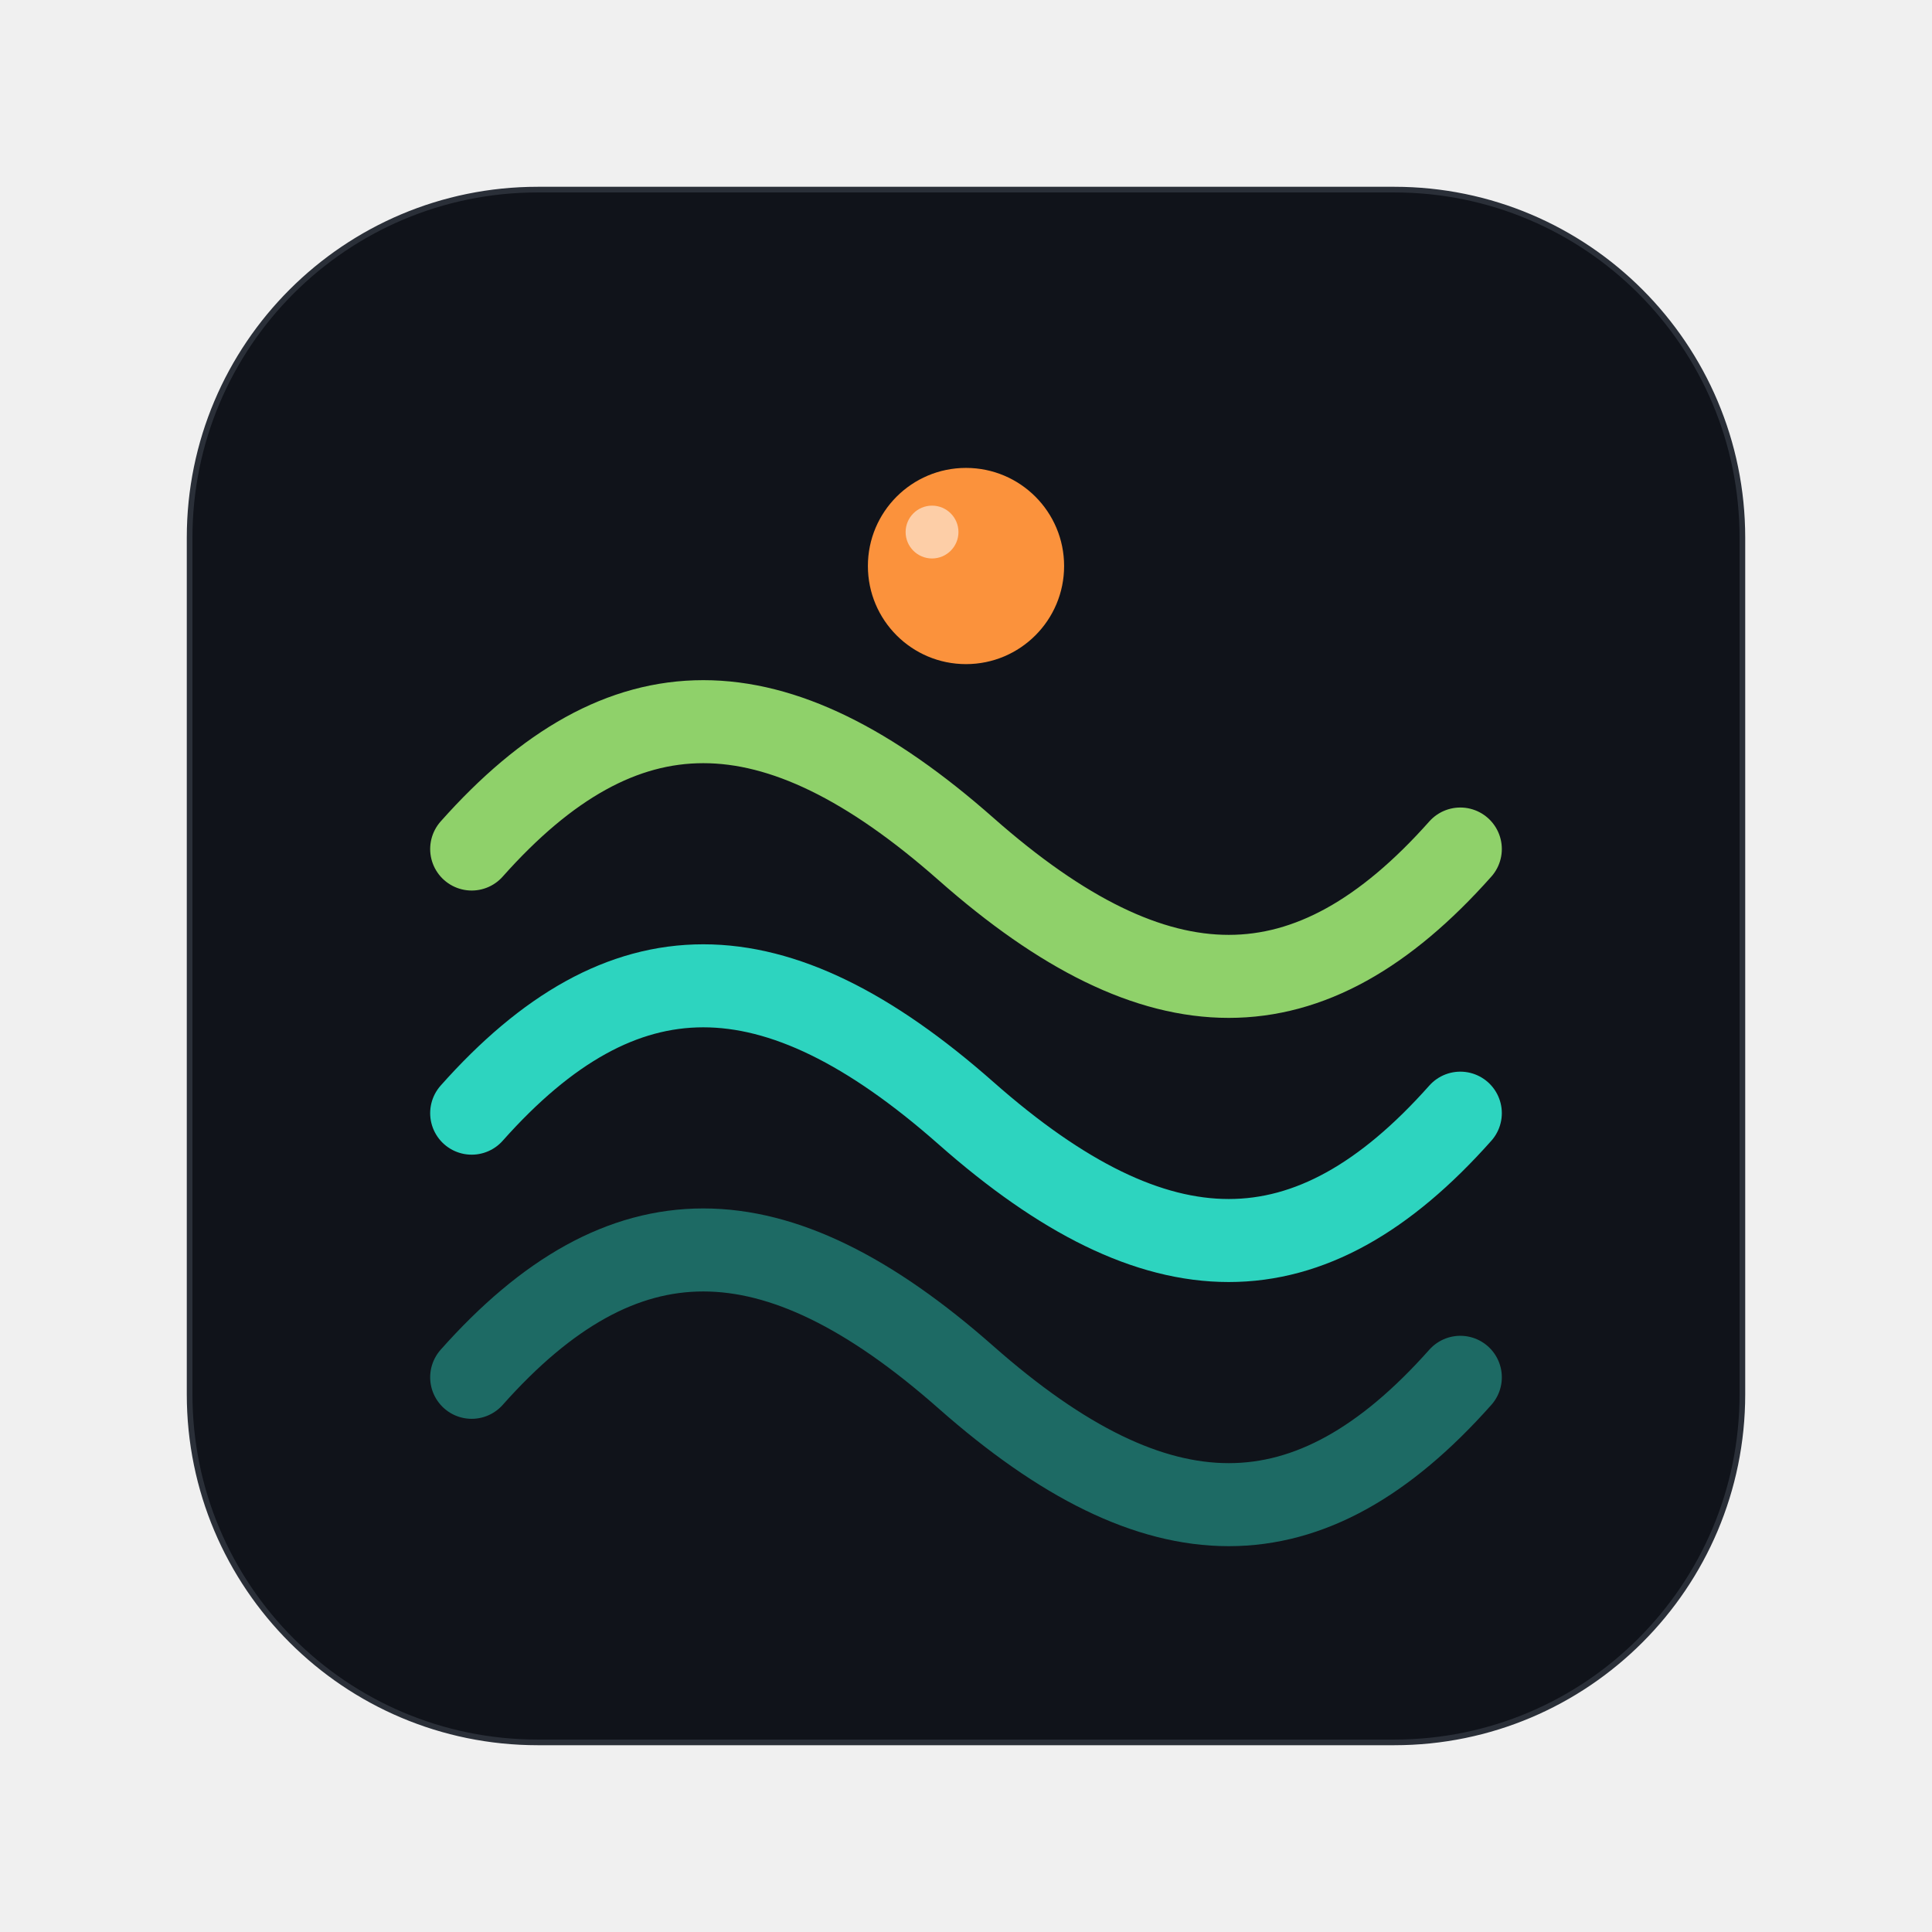
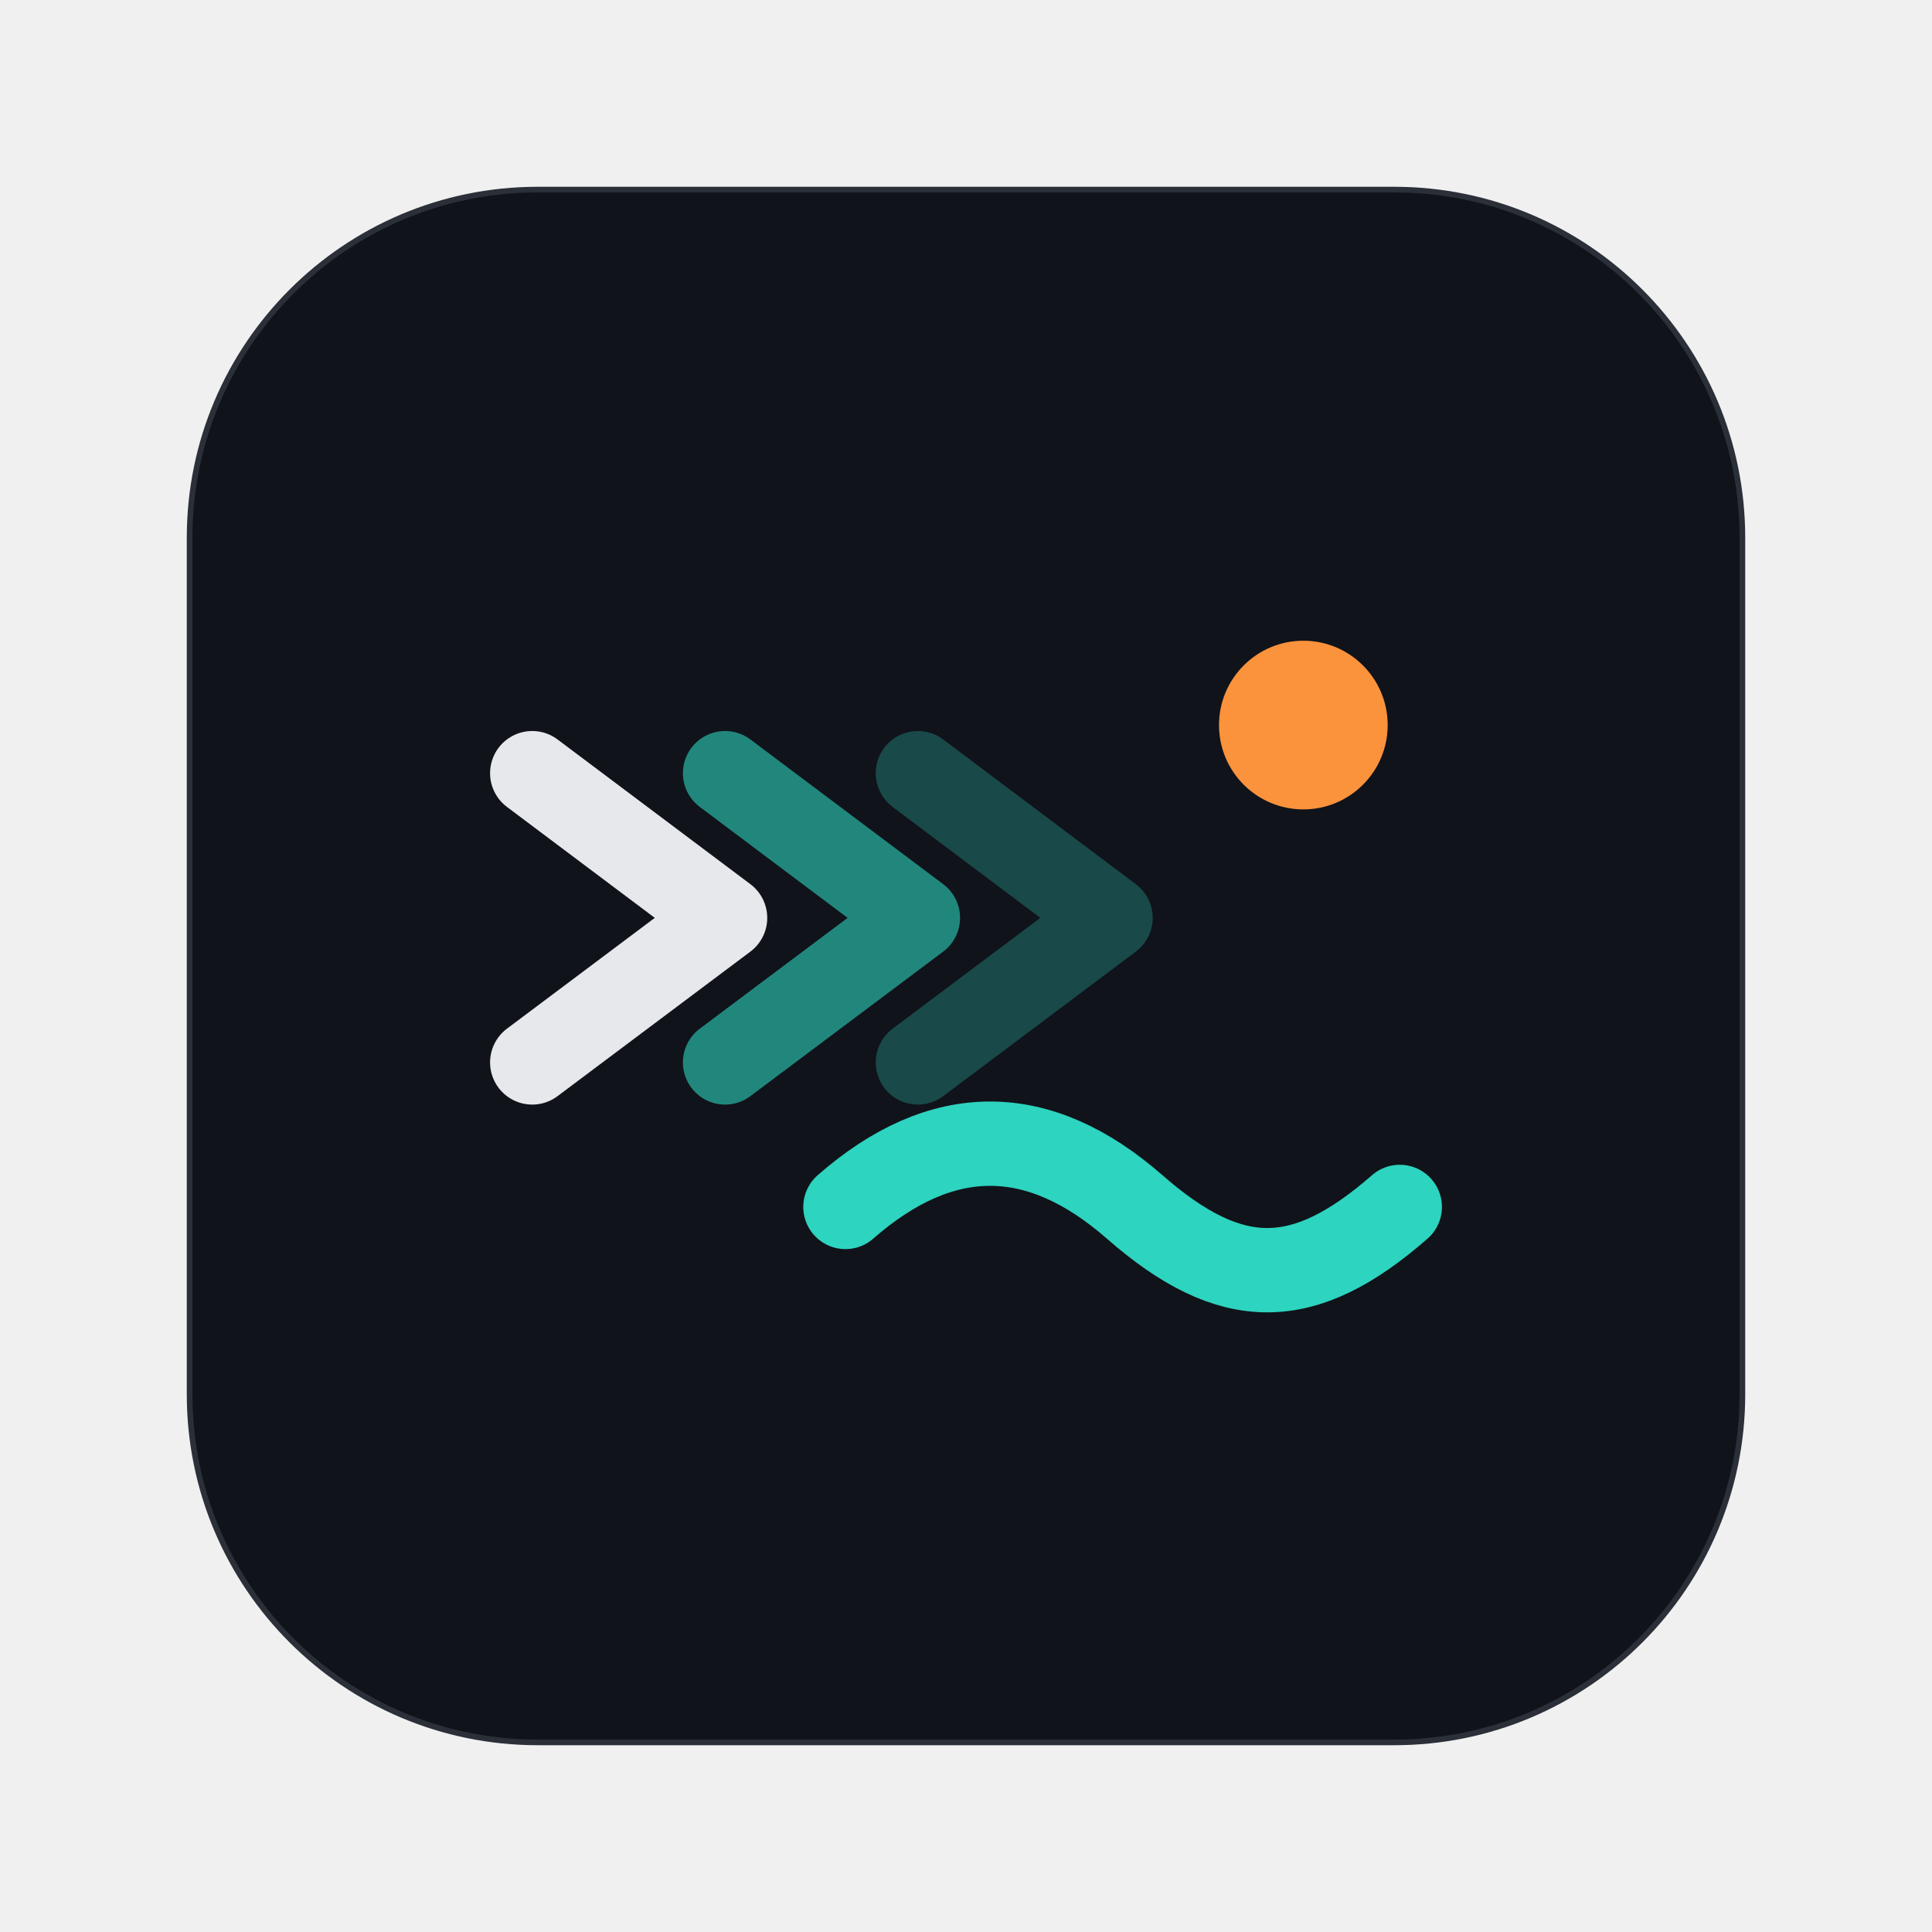
<svg xmlns="http://www.w3.org/2000/svg" width="1024" height="1024" viewBox="0 0 1024 1024">
  <rect x="100" y="100" width="824" height="824" rx="185" fill="#10131a" />
  <rect x="100.5" y="100.5" width="823" height="823" rx="184.5" fill="none" stroke="#2a2f38" stroke-width="3" />
-   <g fill="none" stroke-linecap="round" stroke-linejoin="round" stroke-width="44">
-     <path d="M250 450 C330 360 410 360 512 450 S694 540 774 450" stroke="#8fd16a" />
-     <path d="M250 590 C330 500 410 500 512 590 S694 680 774 590" stroke="#2dd4bf" />
-     <path d="M250 730 C330 640 410 640 512 730 S694 820 774 730" stroke="#2dd4bf" opacity="0.45" />
+   <g fill="none" stroke-linecap="round" stroke-linejoin="round" stroke-width="44.7">
+     <path d="M282.1 409.8 L384.3 486.5 L282.1 563.1" stroke="#e6e8ec" />
+     <path d="M384.3 409.8 L486.5 486.5 L384.3 563.1" stroke="#2dd4bf" opacity="0.6" />
+     <path d="M486.5 409.8 L588.6 486.5 L486.5 563.1" stroke="#2dd4bf" opacity="0.28" />
+     <path d="M448.1 639.7 C499.2 595.0 550.3 595.0 601.4 639.7 S690.8 684.4 741.9 639.7" stroke="#2dd4bf" />
  </g>
-   <circle cx="512" cy="300" r="52" fill="#fb923c" />
-   <circle cx="494" cy="282" r="14" fill="#ffffff" opacity="0.55" />
+   <circle cx="690.8" cy="384.3" r="44.7" fill="#fb923c" />
</svg>
